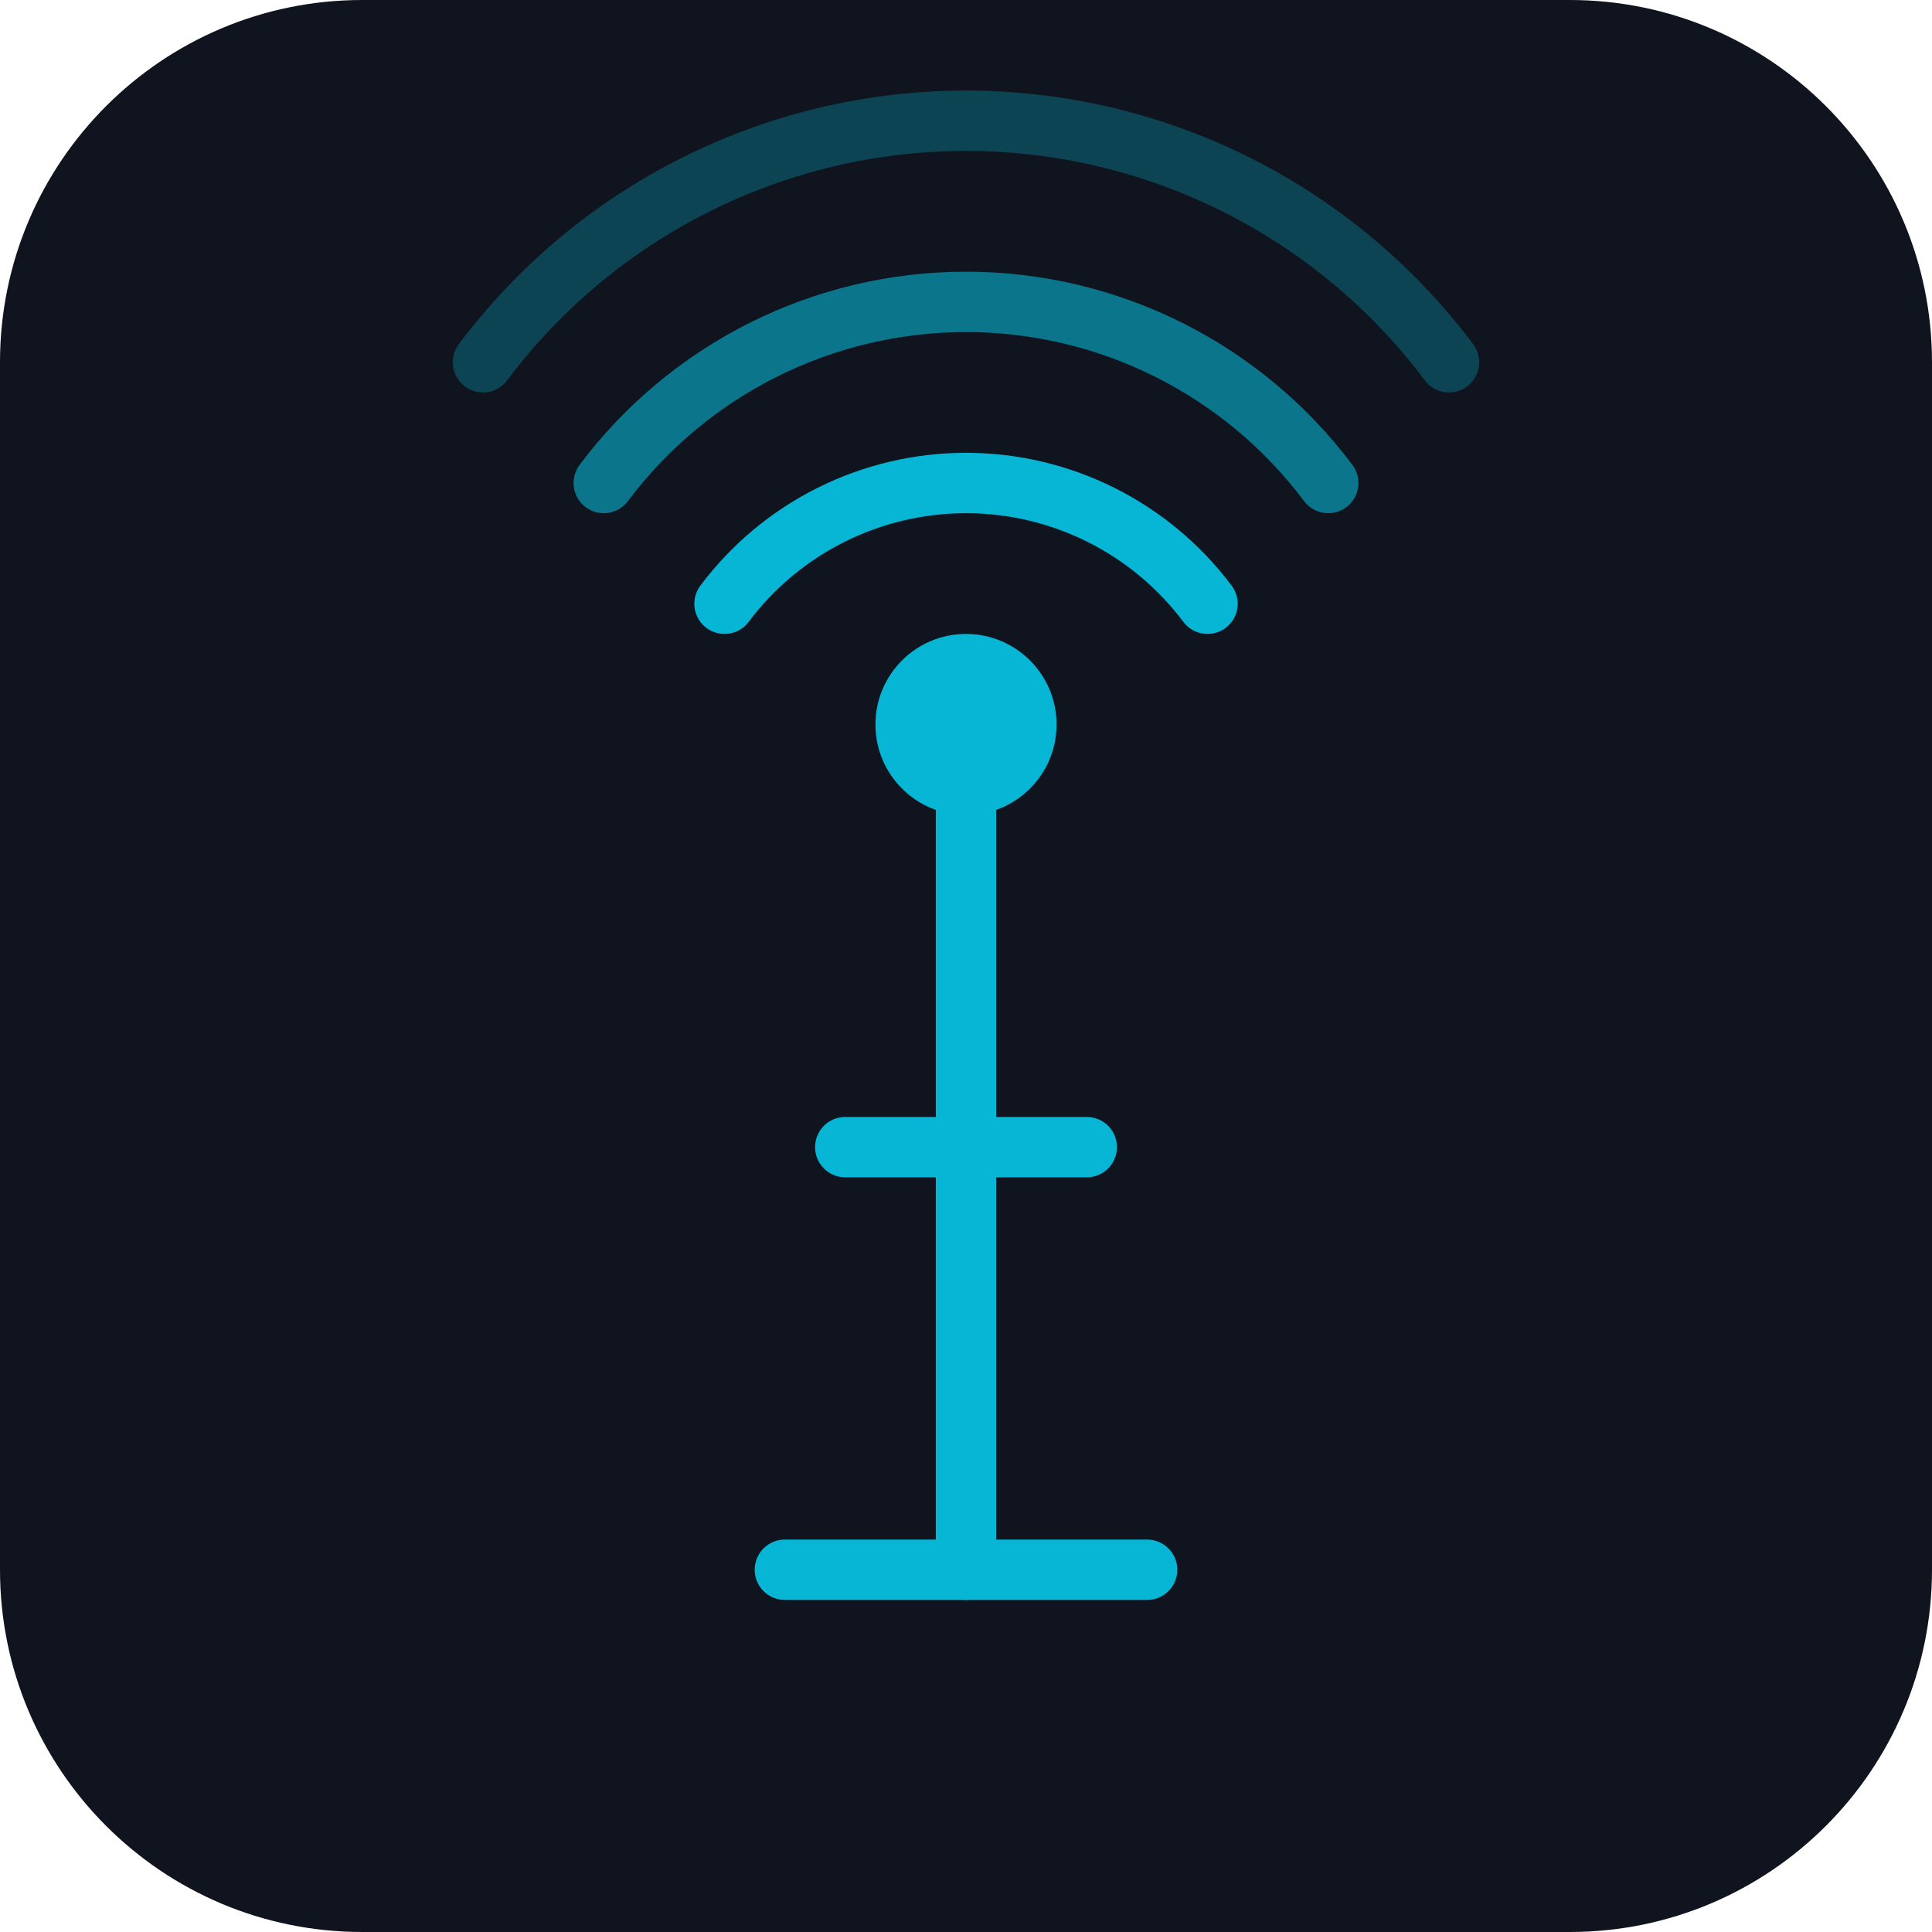
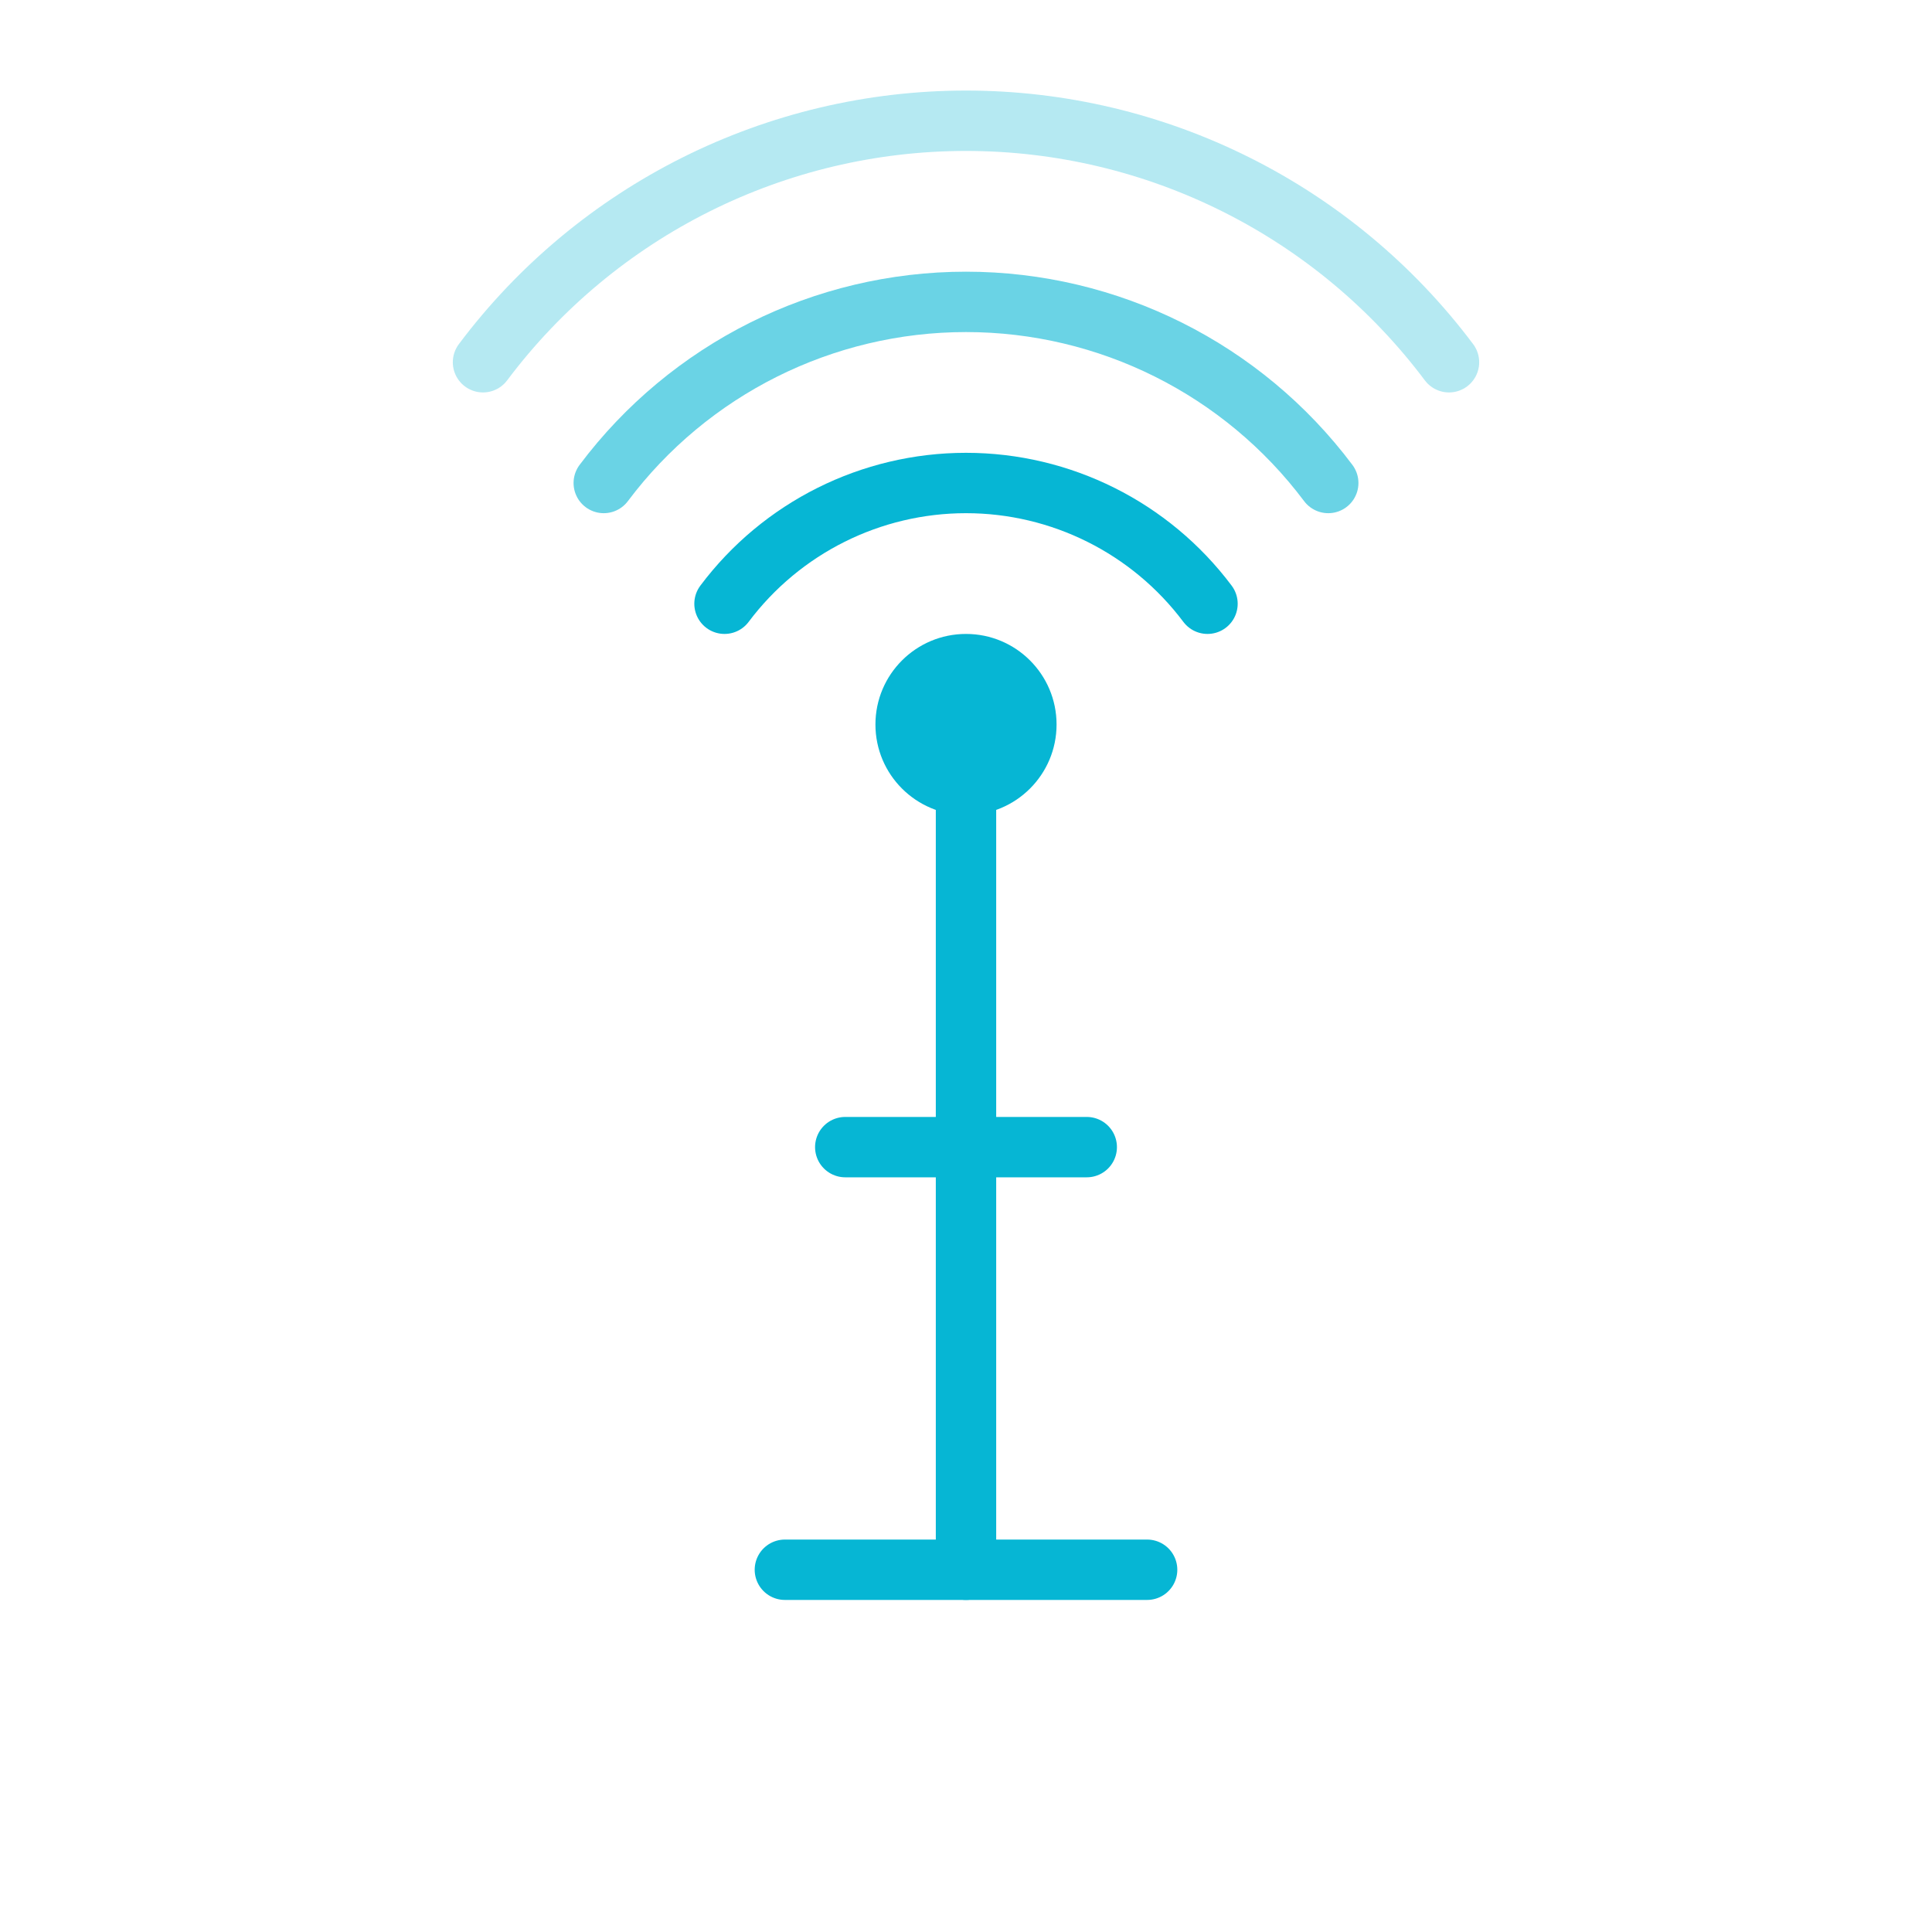
<svg xmlns="http://www.w3.org/2000/svg" width="64" height="64" viewBox="0 0 64 64">
-   <rect width="64" height="64" rx="12" fill="#10141e" />
  <g stroke="#06b6d4" fill="none" stroke-width="2" stroke-linecap="round">
    <line x1="32" y1="24" x2="32" y2="52" />
    <line x1="26" y1="52" x2="38" y2="52" />
    <line x1="28" y1="38" x2="36" y2="38" />
    <path d="M24,20 A10,10 0 0,1 40,20" stroke-width="2" />
    <path d="M20,16 A15,15 0 0,1 44,16" stroke-width="2" opacity="0.6" />
    <path d="M16,12 A20,20 0 0,1 48,12" stroke-width="2" opacity="0.3" />
  </g>
  <circle cx="32" cy="24" r="3" fill="#06b6d4" />
</svg>
